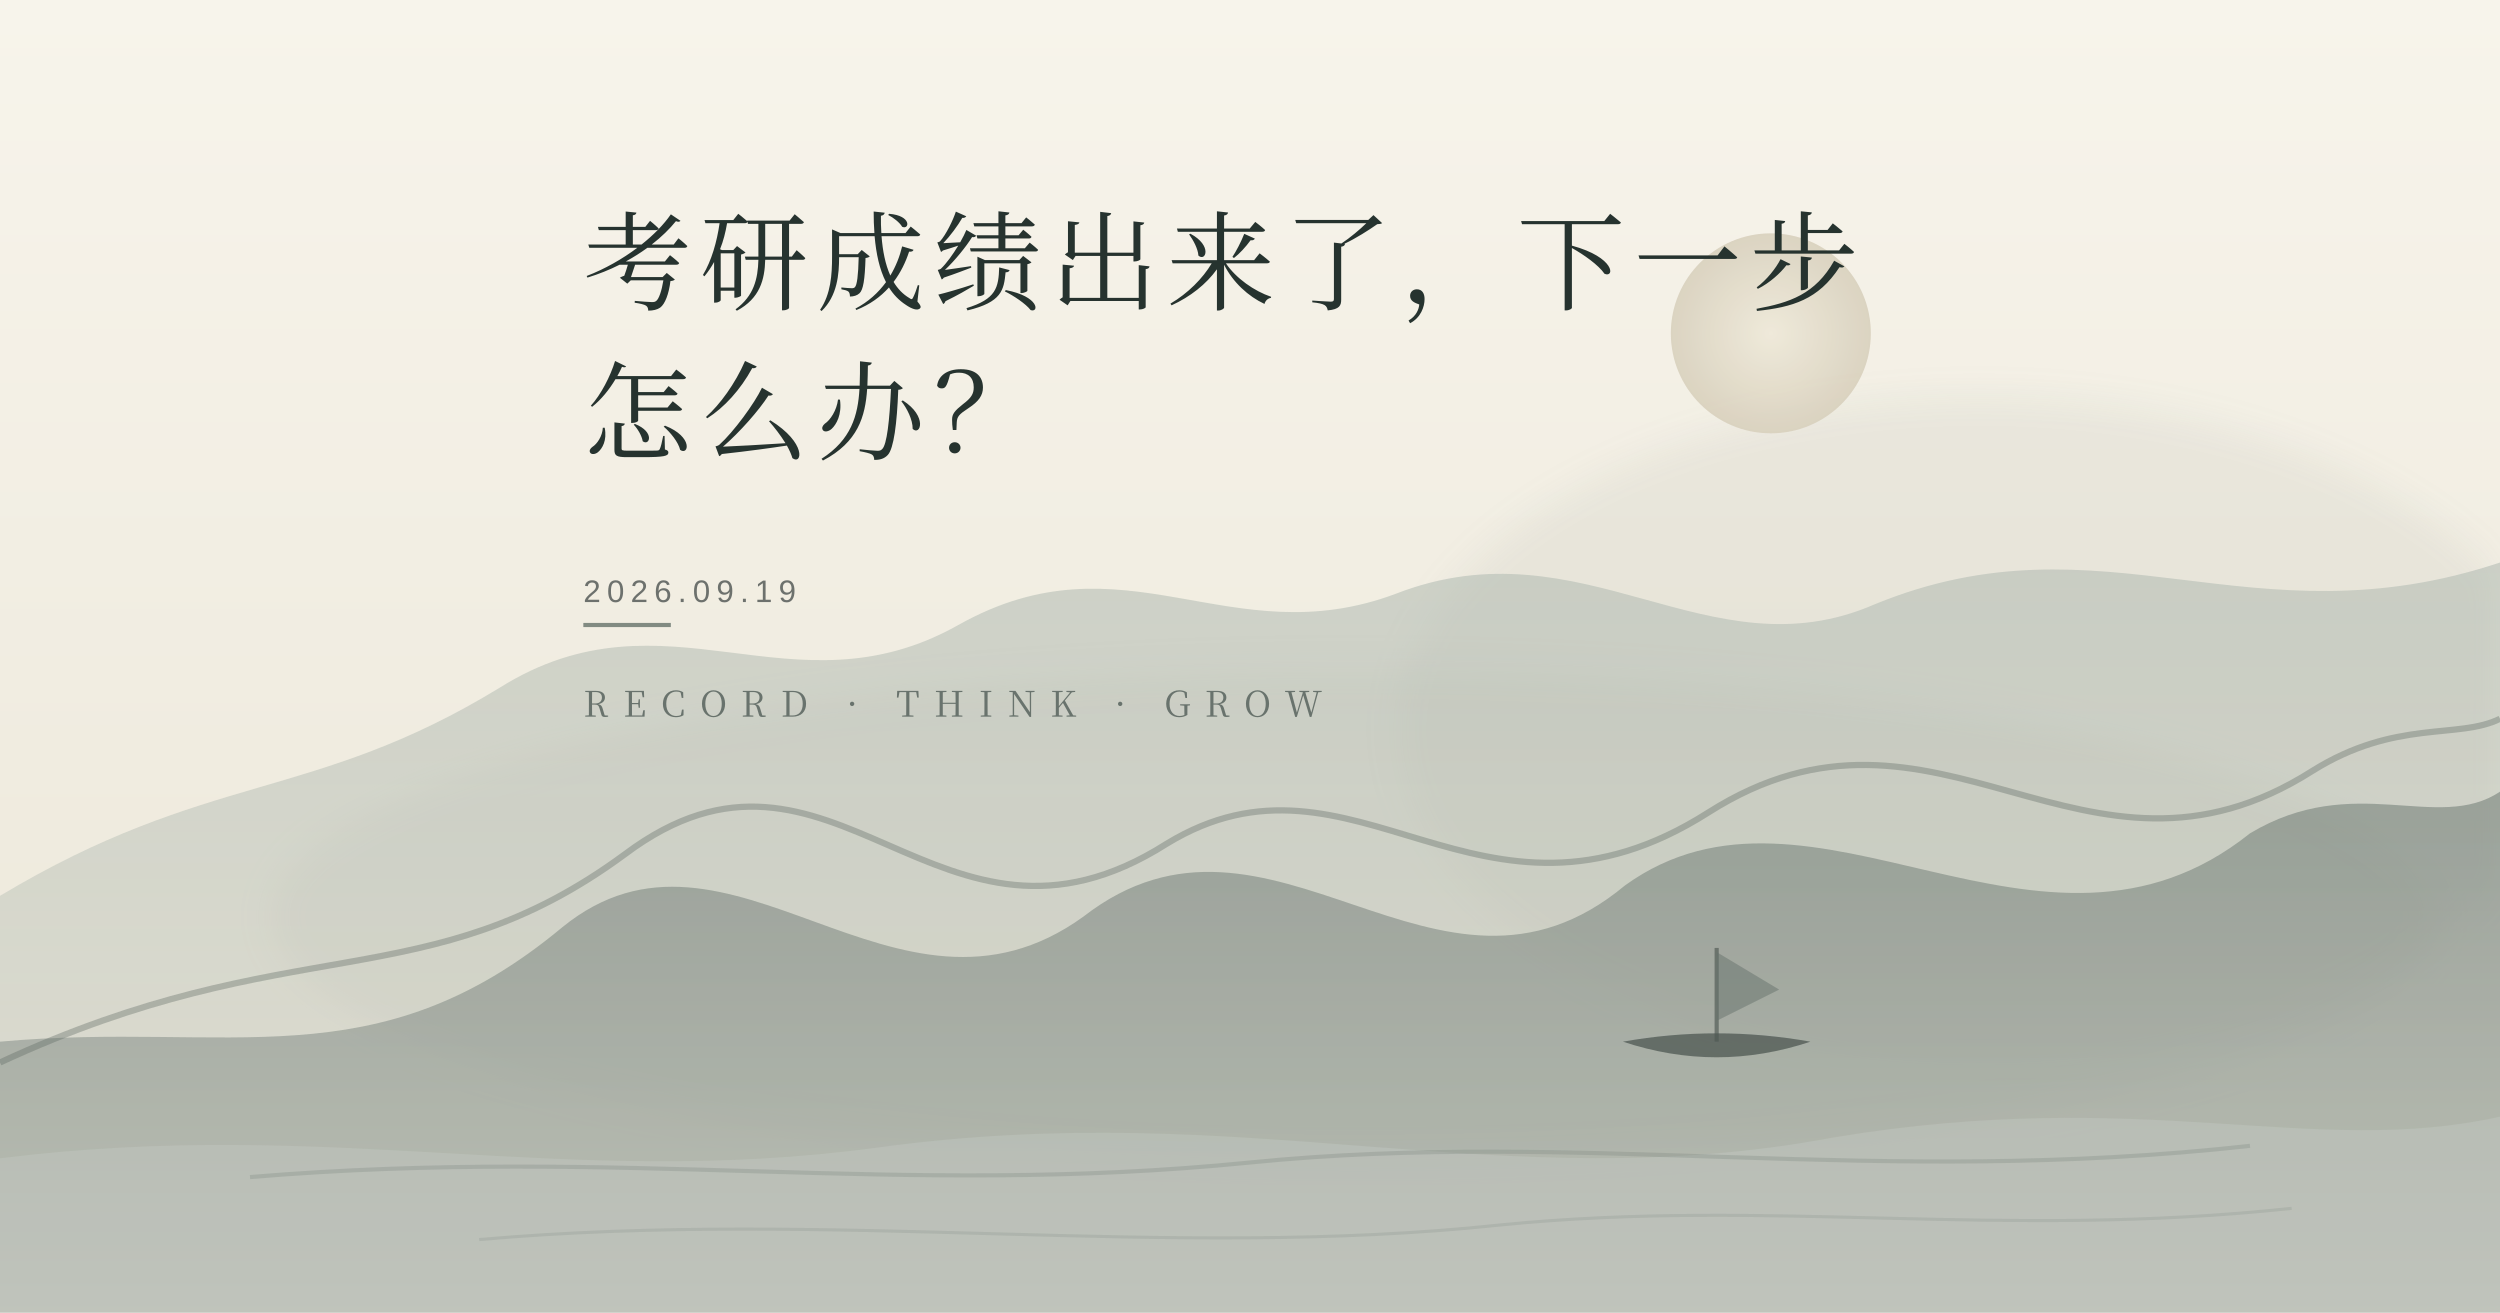
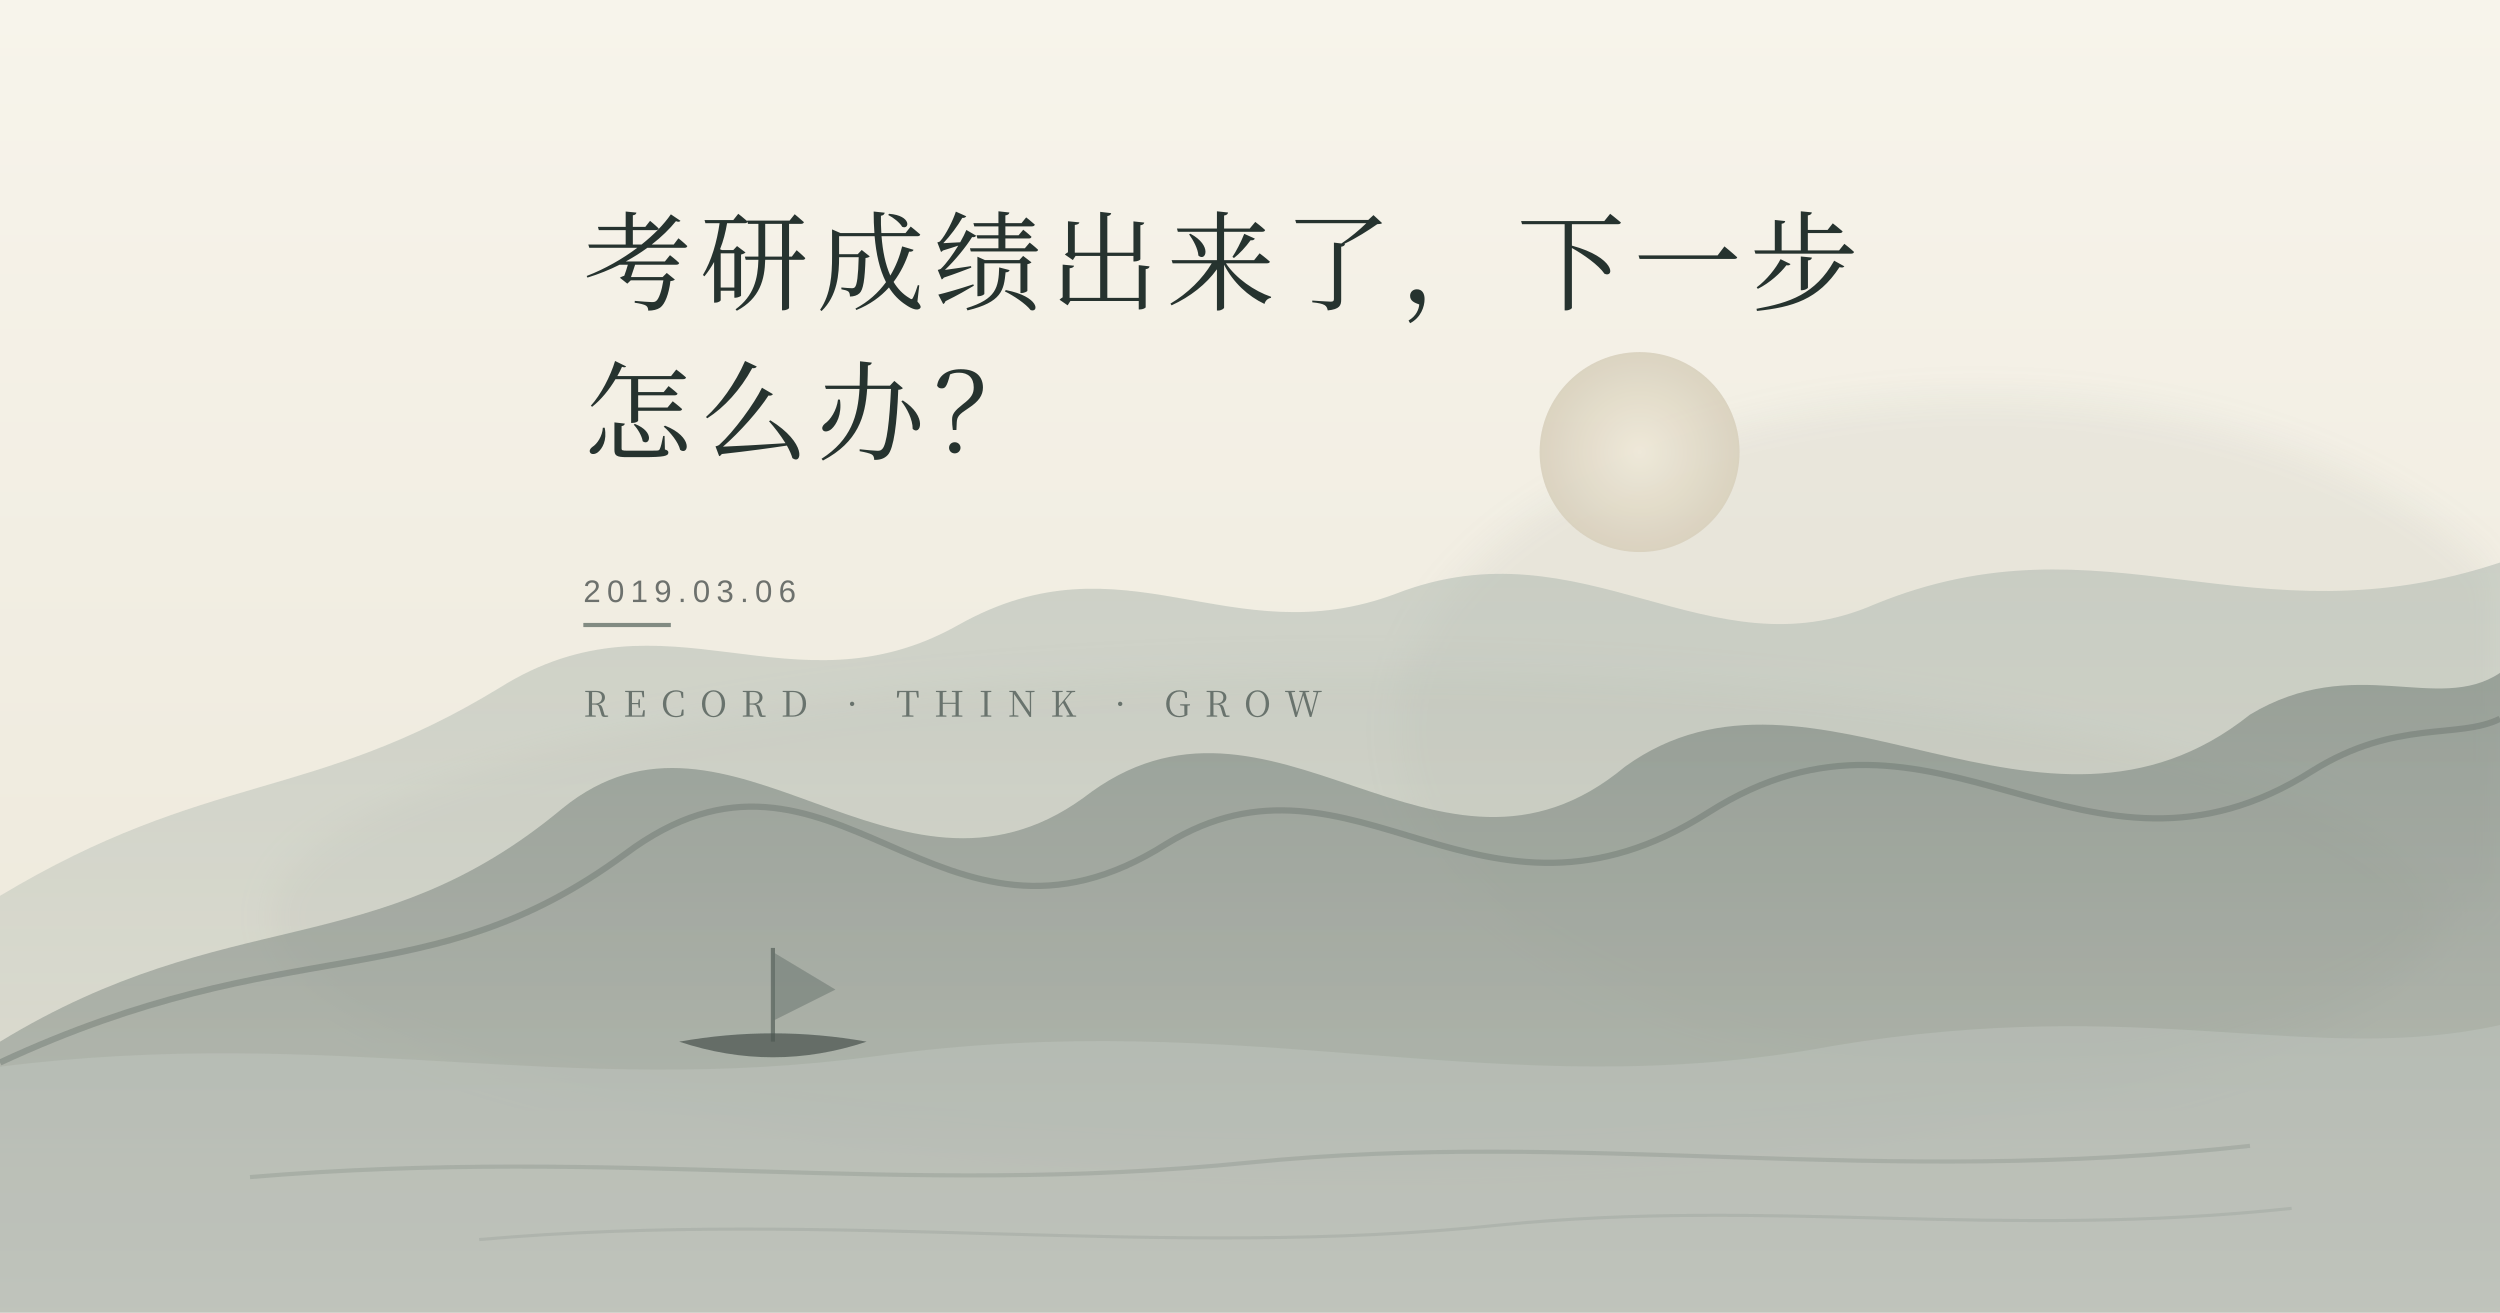
<svg xmlns="http://www.w3.org/2000/svg" width="1200" height="630" viewBox="0 0 1200 630">
  <defs>
    <linearGradient id="paper" x1="0" y1="0" x2="0" y2="1">
      <stop offset="0%" stop-color="#f7f4eb" />
      <stop offset="100%" stop-color="#ebe6d8" />
    </linearGradient>
    <linearGradient id="farMountain" x1="0" y1="0" x2="0" y2="1">
      <stop offset="0%" stop-color="#aeb8b0" />
      <stop offset="100%" stop-color="#d8d8cc" />
    </linearGradient>
    <linearGradient id="nearMountain" x1="0" y1="0" x2="0" y2="1">
      <stop offset="0%" stop-color="#69756f" />
      <stop offset="100%" stop-color="#9ba39b" />
    </linearGradient>
    <filter id="inkBlur">
      <feGaussianBlur stdDeviation="8" />
    </filter>
    <radialGradient id="moon">
      <stop offset="0%" stop-color="#eee8d8" />
      <stop offset="100%" stop-color="#d8d0bd" />
    </radialGradient>
    <style>

      .title {

        font-family:
          "Noto Serif CJK SC",
          "Source Han Serif SC",
          "Songti SC",
          "STSong",
          serif;

        font-size:
          52px;

        font-weight:
          500;

        letter-spacing:
          4px;

        fill:
          #26332f;
      }


      .subtitle {

        font-family:
          "Noto Serif CJK SC",
          "Source Han Serif SC",
          "Songti SC",
          "STSong",
          serif;

        font-size:
          17px;

        letter-spacing:
          7px;

        fill:
          #69736d;
      }


      .date {

        font-family:
          "Helvetica Neue",
          Arial,
          sans-serif;

        font-size:
          15px;

        letter-spacing:
          3px;

        fill:
          #6d716d;
      }

    </style>
  </defs>
  <rect x="0" y="0" width="1200" height="630" fill="url(#paper)" />
  <ellipse cx="650" cy="440" rx="520" ry="120" fill="#89958c" opacity="0.12" filter="url(#inkBlur)" />
  <ellipse cx="950" cy="350" rx="280" ry="160" fill="#738078" opacity="0.08" filter="url(#inkBlur)" />
-   <circle cx="850" cy="160" r="48" fill="url(#moon)" opacity="0.9" />
+   <circle cx="787" cy="217" r="48" fill="url(#moon)" opacity="0.9" />
  <path d="       M0 430        C100 370         150 385         240 330        C320 280         380 345         460 300        C540 255         590 315         670 285        C760 250         820 325         900 290        C1010 245         1080 310         1200 270        L1200 630       L0 630       Z     " fill="url(#farMountain)" opacity="0.55" />
-   <path d="       M0 500        C110 490         180 520         270 445        C350 380         430 505         520 440        C610 370         690 500         780 425        C870 360         980 480         1080 400        C1130 370         1170 400         1200 380        L1200 630       L0 630       Z     " fill="url(#nearMountain)" opacity="0.52" />
+   <path d="       M0 500        C110 433         180 463         270 388        C350 323         430 448         520 383        C610 313         690 443         780 368        C870 303         980 423         1080 343        C1130 313         1170 343         1200 323        L1200 630       L0 630       Z     " fill="url(#nearMountain)" opacity="0.52" />
  <path d="       M0 510        C140 445         205 480         300 410        C400 335         450 475         560 405        C650 350         710 460         820 390        C930 320         1000 440         1110 370        C1150 345         1180 355         1200 345     " fill="none" stroke="#59645e" stroke-width="3" opacity="0.35" />
-   <path d="       M0 556        C160 536         270 571         420 551        C600 526         720 576         880 546        C1030 521         1110 556         1200 536        L1200 630       L0 630       Z     " fill="#c4cbc4" opacity="0.38" />
+   <path d="       M0 512        C160 492         270 527         420 507        C600 482         720 532         880 502        C1030 477         1110 512         1200 492        L1200 630       L0 630       Z     " fill="#c4cbc4" opacity="0.38" />
  <path d="       M120 565        C300 550         430 575         600 558        C760 542         900 570         1080 550     " fill="none" stroke="#77827b" stroke-width="2" opacity="0.28" />
  <path d="       M230 595        C400 580         560 605         720 588        C850 575         960 595         1100 580     " fill="none" stroke="#77827b" stroke-width="1.5" opacity="0.20" />
  <text x="280" y="145" class="title">考研成绩出来了，下一步</text>
  <text x="280" y="217" class="title">怎么办？</text>
  <rect x="280" y="299" width="42" height="2" fill="#52615a" opacity="0.7" />
  <text x="280" y="344" class="subtitle">RECORD · THINK · GROW</text>
-   <text x="280" y="289" class="date">2026.09.19</text>
-   <path d="       M779 500        Q824 492         869 500        Q824 515         779 500        Z     " fill="#4d5752" opacity="0.75" />
-   <line x1="824" y1="500" x2="824" y2="455" stroke="#4d5752" stroke-width="2" opacity="0.65" />
-   <path d="       M824 457       L824 490       L854 475       Z     " fill="#66716b" opacity="0.5" />
+   <text x="280" y="289" class="date">2019.03.06</text>
+   <path d="       M326 500        Q371 492         416 500        Q371 515         326 500        Z     " fill="#4d5752" opacity="0.75" />
+   <line x1="371" y1="500" x2="371" y2="455" stroke="#4d5752" stroke-width="2" opacity="0.65" />
+   <path d="       M371 457       L371 490       L401 475       Z     " fill="#66716b" opacity="0.5" />
</svg>
